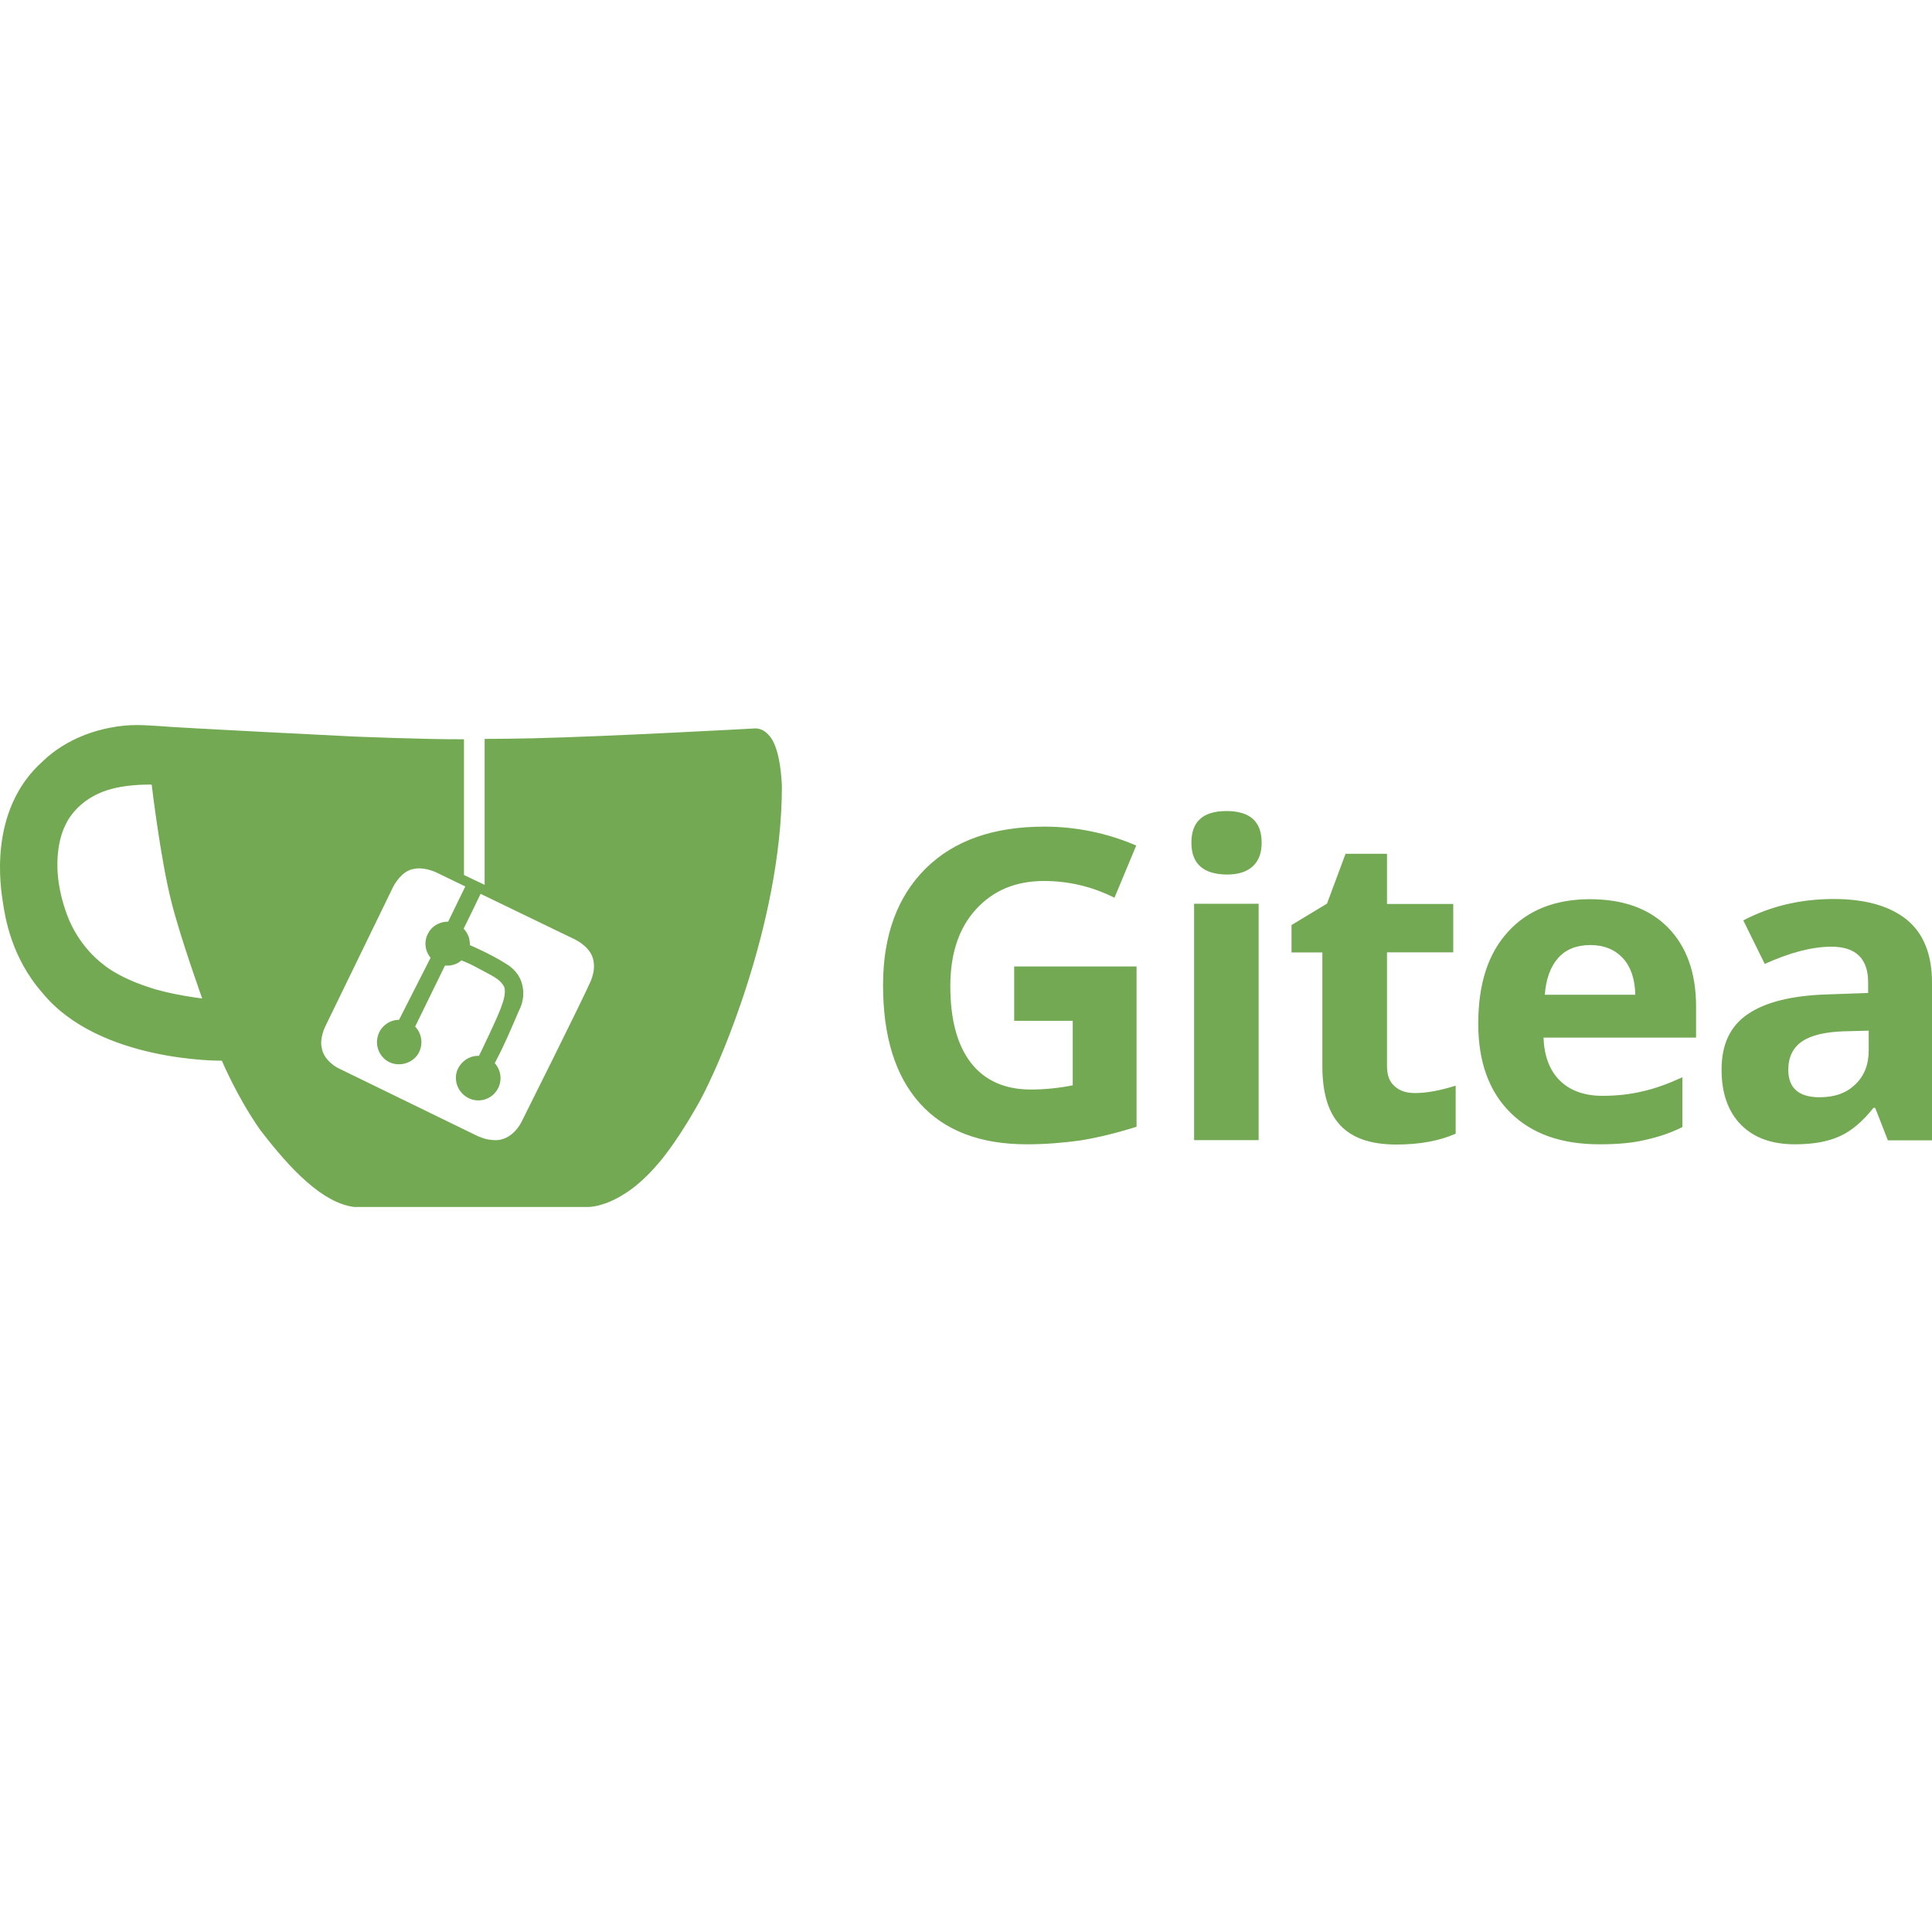
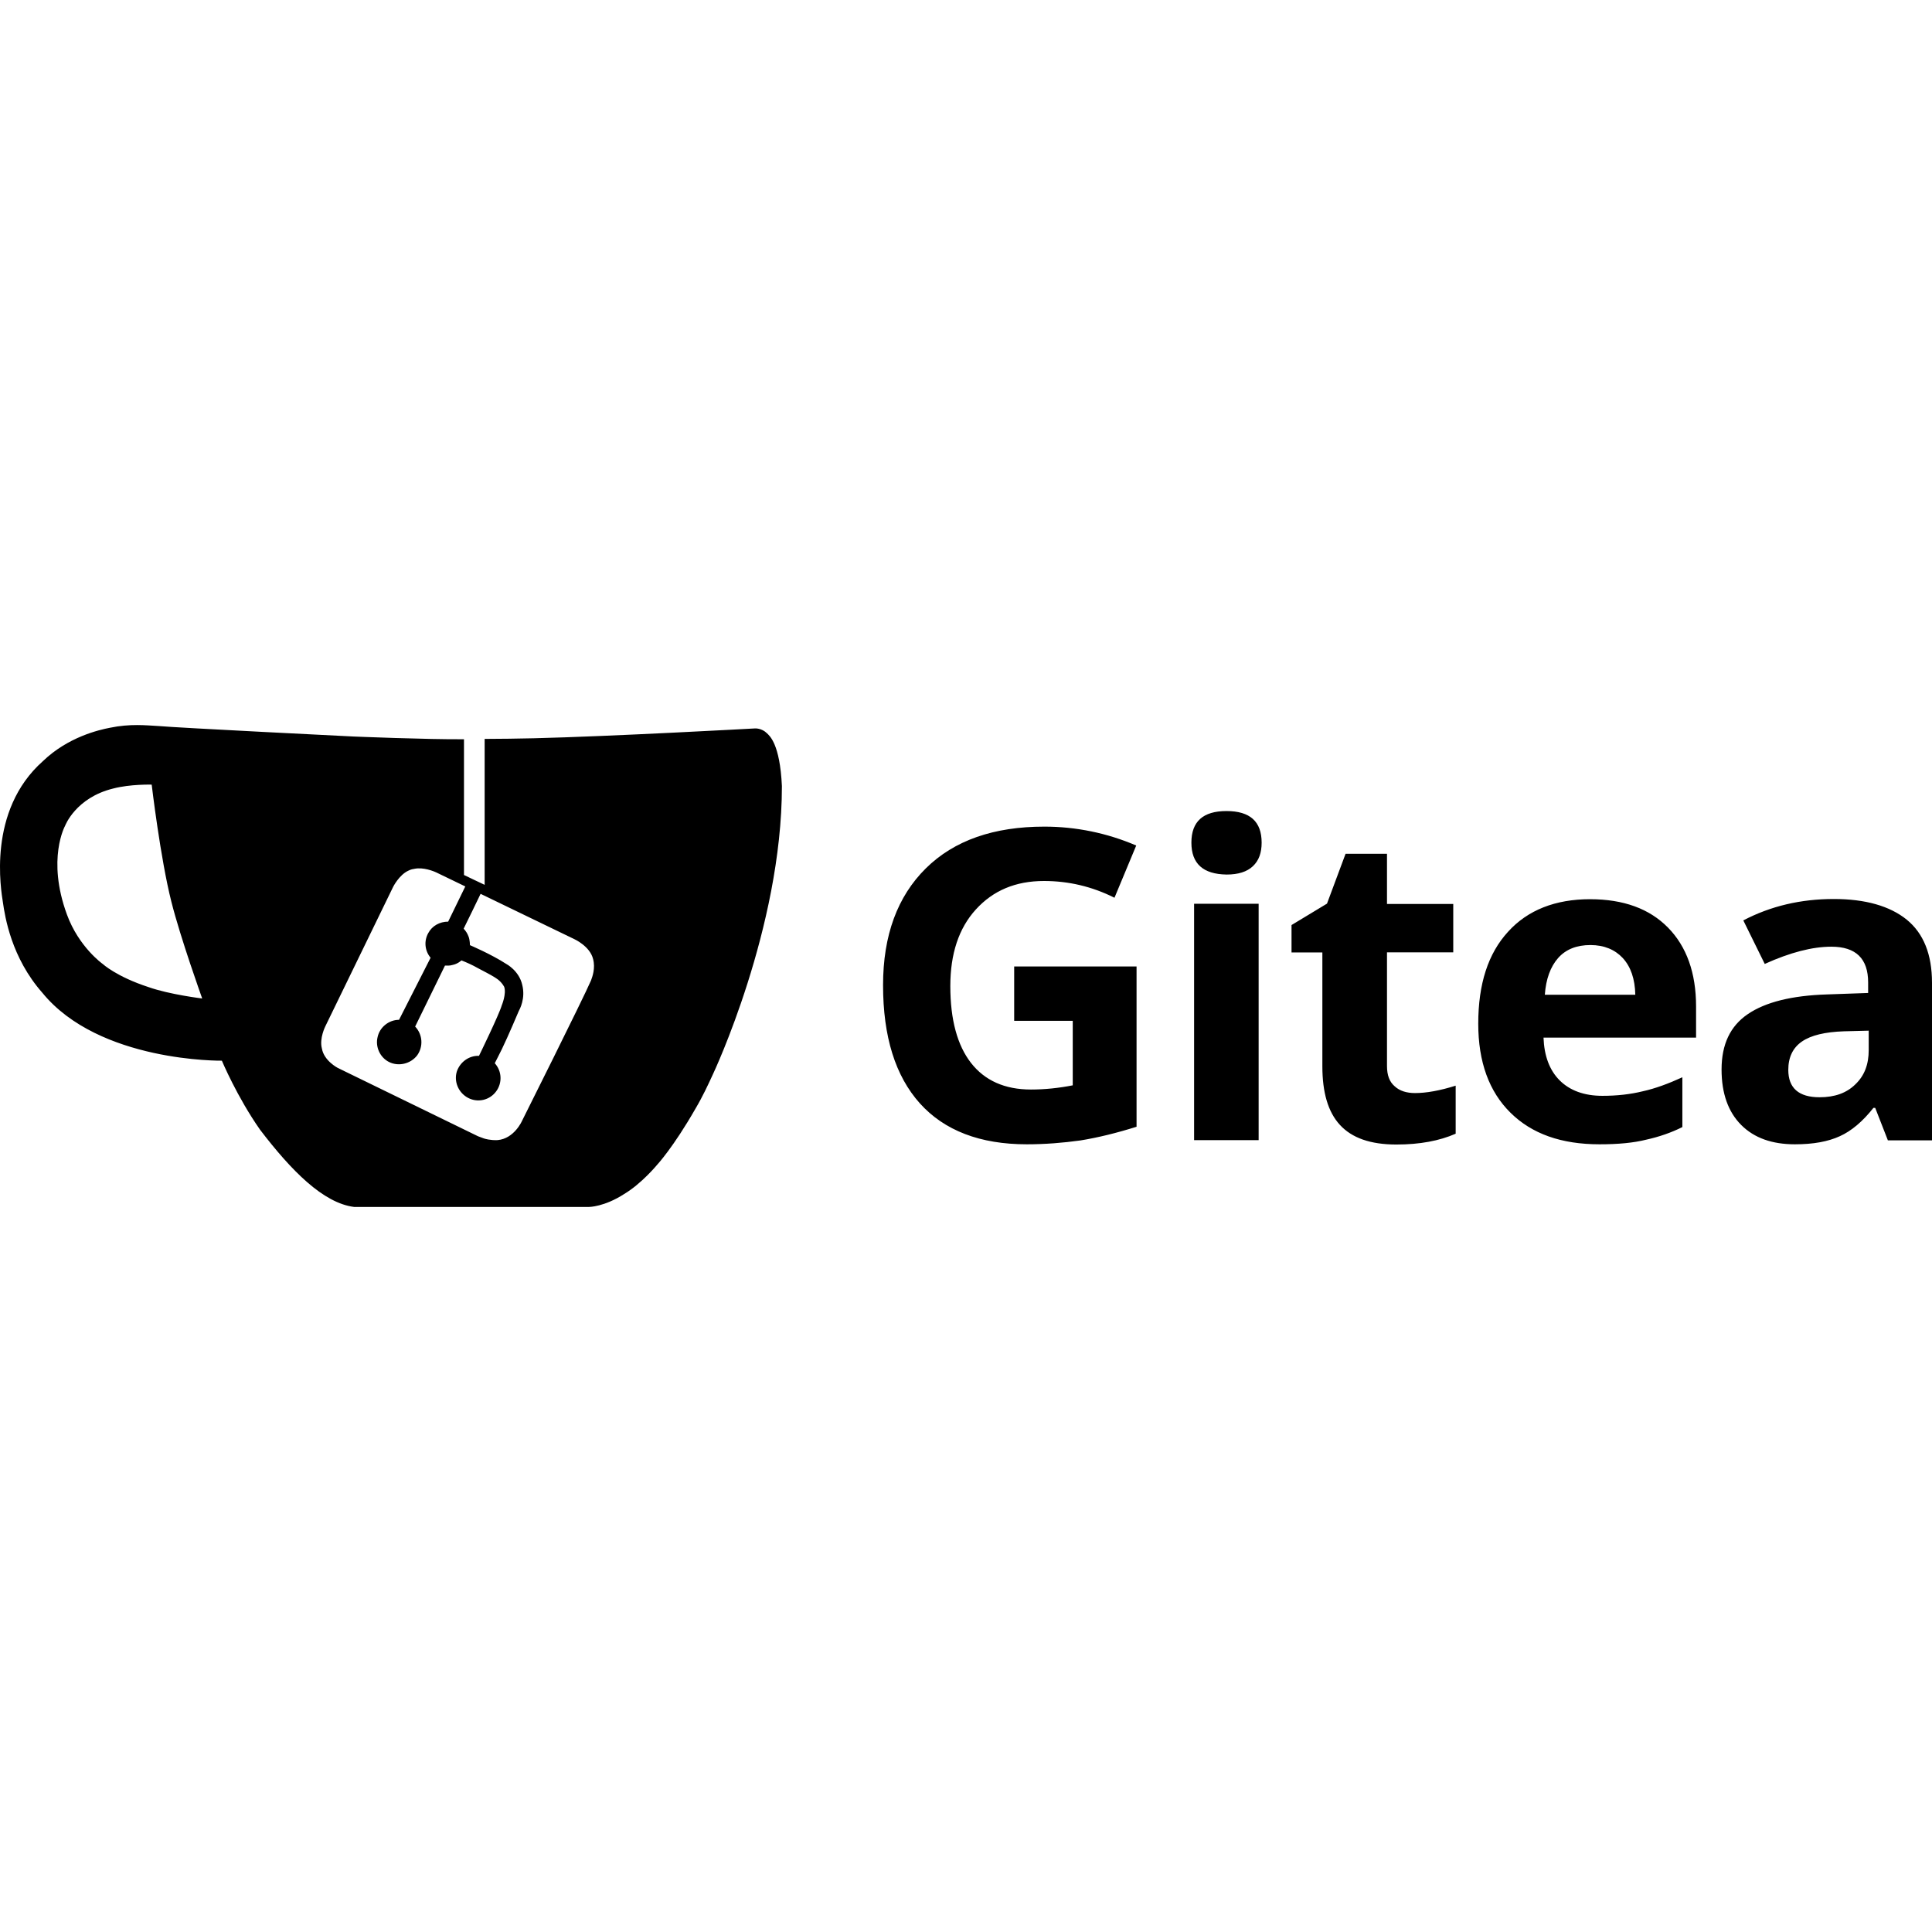
<svg xmlns="http://www.w3.org/2000/svg" viewBox="0 0 128 128">
-   <path fill="#73a952" d="M9.08 48.037c-.531 0-1.13.04-1.803.18-.717.139-2.765.606-4.433 2.209-3.718 3.3-2.768 8.577-2.65 9.367.138.951.556 3.645 2.605 5.973 3.761 4.625 11.9 4.507 11.9 4.507s1.002 2.394 2.531 4.575c2.072 2.715 4.187 4.859 6.229 5.115h15.566s1.002 0 2.327-.856c1.163-.695 2.181-1.933 2.181-1.933s1.067-1.14 2.553-3.738c.468-.79.835-1.582 1.164-2.3 0 0 4.553-9.645 4.553-19.056-.132-2.825-.828-3.337-.989-3.498-.35-.351-.79-.322-.79-.322s-9.668.535-14.659.652c-1.09.022-2.18.043-3.256.043v9.668c-.468-.212-.908-.44-1.369-.652v-8.994c-2.393.022-7.34-.182-7.34-.182s-11.664-.578-12.916-.695c-.406-.022-.872-.063-1.404-.063m.97 3.947s.579 4.904 1.304 7.758c.607 2.415 2.042 6.41 2.042 6.41s-2.16-.261-3.55-.752c-2.137-.695-3.043-1.537-3.043-1.537s-1.581-1.113-2.371-3.279c-1.347-3.674-.118-5.877-.118-5.877s.696-1.857 3.184-2.465c1.142-.3 2.553-.258 2.553-.258m71.208 1.75c-1.559 0-2.326.696-2.326 2.094s.782 2.091 2.334 2.113c.768 0 1.347-.181 1.742-.554s.578-.886.578-1.559c0-1.398-.77-2.094-2.328-2.094M69.19 54.766c-3.344 0-5.972.908-7.853 2.767-1.88 1.86-2.832 4.434-2.832 7.735 0 3.417.813 6.015 2.437 7.83 1.625 1.807 3.996 2.715 7.084 2.715 1.208 0 2.393-.095 3.557-.256 1.164-.19 2.392-.49 3.717-.907V64.031h-8.108v3.6h3.88v4.275c-.93.183-1.86.278-2.768.278-1.742 0-3.066-.6-3.973-1.764-.9-1.156-1.37-2.854-1.37-5.086 0-2.137.556-3.835 1.698-5.086s2.627-1.88 4.508-1.88c1.625 0 3.184.364 4.67 1.11l1.441-3.46a15.4 15.4 0 0 0-6.088-1.252m19.957 1.8-1.23 3.301-2.35 1.42v1.815h2.043v7.544c0 1.72.372 3.023 1.162 3.88.79.863 2.02 1.302 3.74 1.302 1.56 0 2.862-.248 3.93-.717v-3.183c-1.046.33-1.947.49-2.693.49-.556 0-1.016-.14-1.346-.447-.351-.3-.511-.739-.511-1.346v-7.531h4.39v-3.205h-4.39v-3.323zm-61.466.967c.606-.032 1.228.27 1.228.27l1.918.926-1.135 2.332c-.556 0-1.068.277-1.324.767a1.44 1.44 0 0 0 .16 1.625l-2.091 4.113c-.674 0-1.281.49-1.42 1.141-.161.651.16 1.346.746 1.647.629.322 1.441.138 1.88-.44a1.5 1.5 0 0 0-.138-1.902l1.976-4.04c.118 0 .3.022.512-.044.351-.073.578-.3.578-.3.352.14.717.3 1.09.513.395.212.77.395 1.113.607.074.044.14.096.235.162a1.6 1.6 0 0 1 .394.467c.161.468-.16 1.23-.16 1.23-.183.63-1.508 3.344-1.508 3.344-.673-.022-1.252.418-1.465 1.026-.212.673.095 1.42.747 1.763a1.46 1.46 0 0 0 1.859-.44 1.47 1.47 0 0 0-.096-1.859c.161-.3.3-.607.469-.93.417-.856 1.113-2.509 1.113-2.509.073-.14.469-.856.235-1.764-.213-.93-1.047-1.369-1.047-1.369-1.003-.651-2.416-1.25-2.416-1.25s.001-.351-.094-.578a1.5 1.5 0 0 0-.322-.514c.381-.762.743-1.526 1.123-2.308l6.203 2.998s1.045.468 1.25 1.324c.16.607-.044 1.164-.139 1.42-.541 1.251-4.566 9.293-4.566 9.293s-.513 1.186-1.625 1.281c-.49.022-.856-.096-.856-.096s-.022.001-.44-.16l-9.294-4.529s-.908-.469-1.047-1.281c-.183-.674.234-1.487.234-1.487l4.487-9.228s.396-.79 1.004-1.068c.044-.022.183-.096.373-.118q.126-.029.256-.035m93.812 2.028c-2.18 0-4.18.466-5.994 1.418l1.42 2.884c1.698-.768 3.163-1.142 4.414-1.142q2.437 0 2.436 2.37v.696l-2.715.096c-2.35.073-4.09.512-5.254 1.303s-1.742 1.997-1.742 3.673c0 1.581.439 2.81 1.302 3.674.864.864 2.05 1.28 3.557 1.28 1.23 0 2.202-.182 2.97-.534q1.156-.518 2.233-1.88h.117l.834 2.136v.016H128V65.113c0-1.888-.563-3.278-1.676-4.185-1.112-.9-2.737-1.367-4.83-1.367m-16.144.013c-2.298 0-4.135.717-5.438 2.158-1.324 1.442-1.974 3.463-1.974 6.09 0 2.532.716 4.5 2.136 5.899 1.413 1.398 3.367 2.092 5.899 2.092 1.236 0 2.254-.095 3.095-.307.835-.183 1.646-.46 2.393-.834v-3.3c-.908.416-1.793.746-2.627.929-.834.205-1.72.3-2.672.3-1.207 0-2.159-.352-2.832-1.025s-1.024-1.624-1.068-2.832h10.107V66.68c0-2.225-.63-3.973-1.86-5.225q-1.844-1.878-5.16-1.88m-26.237.301v15.66h4.276v-15.66zm26.26 2.736c.908 0 1.624.307 2.137.856q.801.867.834 2.437h-5.994c.073-1.039.372-1.86.884-2.437.513-.578 1.232-.856 2.14-.856m18.426 5.672h.008v1.281c0 .952-.278 1.698-.885 2.276-.586.578-1.369.855-2.371.855-1.376 0-2.072-.607-2.072-1.814 0-.834.3-1.464.908-1.881.607-.417 1.536-.63 2.765-.674z" />
+   <path fill="currentColor" d="M9.08 48.037c-.531 0-1.13.04-1.803.18-.717.139-2.765.606-4.433 2.209-3.718 3.3-2.768 8.577-2.65 9.367.138.951.556 3.645 2.605 5.973 3.761 4.625 11.9 4.507 11.9 4.507s1.002 2.394 2.531 4.575c2.072 2.715 4.187 4.859 6.229 5.115h15.566s1.002 0 2.327-.856c1.163-.695 2.181-1.933 2.181-1.933s1.067-1.14 2.553-3.738c.468-.79.835-1.582 1.164-2.3 0 0 4.553-9.645 4.553-19.056-.132-2.825-.828-3.337-.989-3.498-.35-.351-.79-.322-.79-.322s-9.668.535-14.659.652c-1.09.022-2.18.043-3.256.043v9.668c-.468-.212-.908-.44-1.369-.652v-8.994c-2.393.022-7.34-.182-7.34-.182s-11.664-.578-12.916-.695c-.406-.022-.872-.063-1.404-.063m.97 3.947s.579 4.904 1.304 7.758c.607 2.415 2.042 6.41 2.042 6.41s-2.16-.261-3.55-.752c-2.137-.695-3.043-1.537-3.043-1.537s-1.581-1.113-2.371-3.279c-1.347-3.674-.118-5.877-.118-5.877s.696-1.857 3.184-2.465c1.142-.3 2.553-.258 2.553-.258m71.208 1.75c-1.559 0-2.326.696-2.326 2.094s.782 2.091 2.334 2.113c.768 0 1.347-.181 1.742-.554s.578-.886.578-1.559c0-1.398-.77-2.094-2.328-2.094M69.19 54.766c-3.344 0-5.972.908-7.853 2.767-1.88 1.86-2.832 4.434-2.832 7.735 0 3.417.813 6.015 2.437 7.83 1.625 1.807 3.996 2.715 7.084 2.715 1.208 0 2.393-.095 3.557-.256 1.164-.19 2.392-.49 3.717-.907V64.031h-8.108v3.6h3.88v4.275c-.93.183-1.86.278-2.768.278-1.742 0-3.066-.6-3.973-1.764-.9-1.156-1.37-2.854-1.37-5.086 0-2.137.556-3.835 1.698-5.086s2.627-1.88 4.508-1.88c1.625 0 3.184.364 4.67 1.11l1.441-3.46a15.4 15.4 0 0 0-6.088-1.252m19.957 1.8-1.23 3.301-2.35 1.42v1.815h2.043v7.544c0 1.72.372 3.023 1.162 3.88.79.863 2.02 1.302 3.74 1.302 1.56 0 2.862-.248 3.93-.717v-3.183c-1.046.33-1.947.49-2.693.49-.556 0-1.016-.14-1.346-.447-.351-.3-.511-.739-.511-1.346v-7.531h4.39v-3.205h-4.39v-3.323zm-61.466.967c.606-.032 1.228.27 1.228.27l1.918.926-1.135 2.332c-.556 0-1.068.277-1.324.767a1.44 1.44 0 0 0 .16 1.625l-2.091 4.113c-.674 0-1.281.49-1.42 1.141-.161.651.16 1.346.746 1.647.629.322 1.441.138 1.88-.44a1.5 1.5 0 0 0-.138-1.902l1.976-4.04c.118 0 .3.022.512-.044.351-.073.578-.3.578-.3.352.14.717.3 1.09.513.395.212.77.395 1.113.607.074.044.14.096.235.162a1.6 1.6 0 0 1 .394.467c.161.468-.16 1.23-.16 1.23-.183.63-1.508 3.344-1.508 3.344-.673-.022-1.252.418-1.465 1.026-.212.673.095 1.42.747 1.763a1.46 1.46 0 0 0 1.859-.44 1.47 1.47 0 0 0-.096-1.859c.161-.3.3-.607.469-.93.417-.856 1.113-2.509 1.113-2.509.073-.14.469-.856.235-1.764-.213-.93-1.047-1.369-1.047-1.369-1.003-.651-2.416-1.25-2.416-1.25s.001-.351-.094-.578a1.5 1.5 0 0 0-.322-.514c.381-.762.743-1.526 1.123-2.308l6.203 2.998s1.045.468 1.25 1.324c.16.607-.044 1.164-.139 1.42-.541 1.251-4.566 9.293-4.566 9.293s-.513 1.186-1.625 1.281c-.49.022-.856-.096-.856-.096s-.022.001-.44-.16l-9.294-4.529s-.908-.469-1.047-1.281c-.183-.674.234-1.487.234-1.487l4.487-9.228s.396-.79 1.004-1.068c.044-.022.183-.096.373-.118q.126-.029.256-.035m93.812 2.028c-2.18 0-4.18.466-5.994 1.418l1.42 2.884c1.698-.768 3.163-1.142 4.414-1.142q2.437 0 2.436 2.37v.696l-2.715.096c-2.35.073-4.09.512-5.254 1.303s-1.742 1.997-1.742 3.673c0 1.581.439 2.81 1.302 3.674.864.864 2.05 1.28 3.557 1.28 1.23 0 2.202-.182 2.97-.534q1.156-.518 2.233-1.88h.117l.834 2.136v.016H128V65.113c0-1.888-.563-3.278-1.676-4.185-1.112-.9-2.737-1.367-4.83-1.367m-16.144.013c-2.298 0-4.135.717-5.438 2.158-1.324 1.442-1.974 3.463-1.974 6.09 0 2.532.716 4.5 2.136 5.899 1.413 1.398 3.367 2.092 5.899 2.092 1.236 0 2.254-.095 3.095-.307.835-.183 1.646-.46 2.393-.834v-3.3c-.908.416-1.793.746-2.627.929-.834.205-1.72.3-2.672.3-1.207 0-2.159-.352-2.832-1.025s-1.024-1.624-1.068-2.832h10.107V66.68c0-2.225-.63-3.973-1.86-5.225q-1.844-1.878-5.16-1.88m-26.237.301v15.66h4.276v-15.66zm26.26 2.736c.908 0 1.624.307 2.137.856q.801.867.834 2.437h-5.994c.073-1.039.372-1.86.884-2.437.513-.578 1.232-.856 2.14-.856m18.426 5.672h.008v1.281c0 .952-.278 1.698-.885 2.276-.586.578-1.369.855-2.371.855-1.376 0-2.072-.607-2.072-1.814 0-.834.3-1.464.908-1.881.607-.417 1.536-.63 2.765-.674z" />
</svg>
